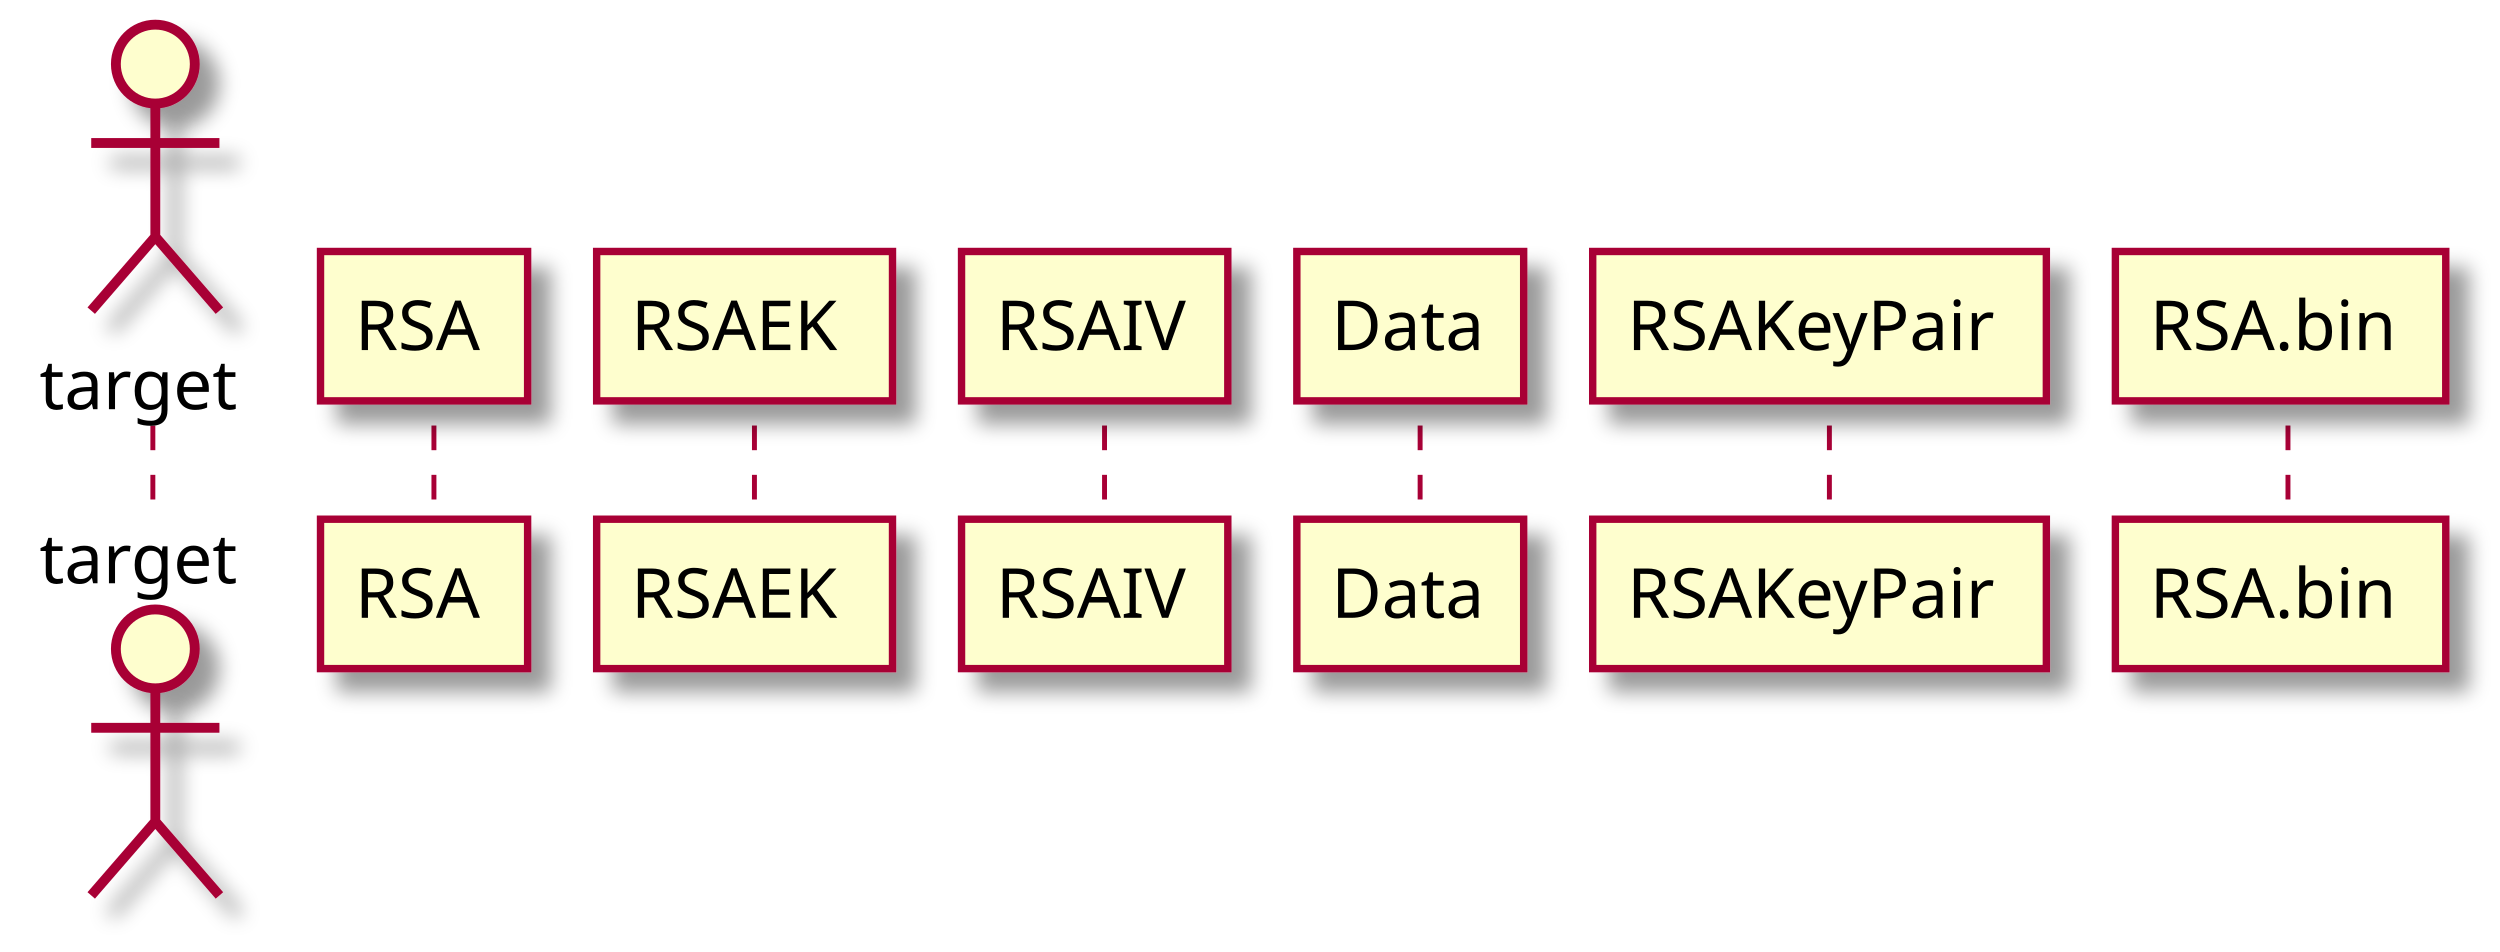
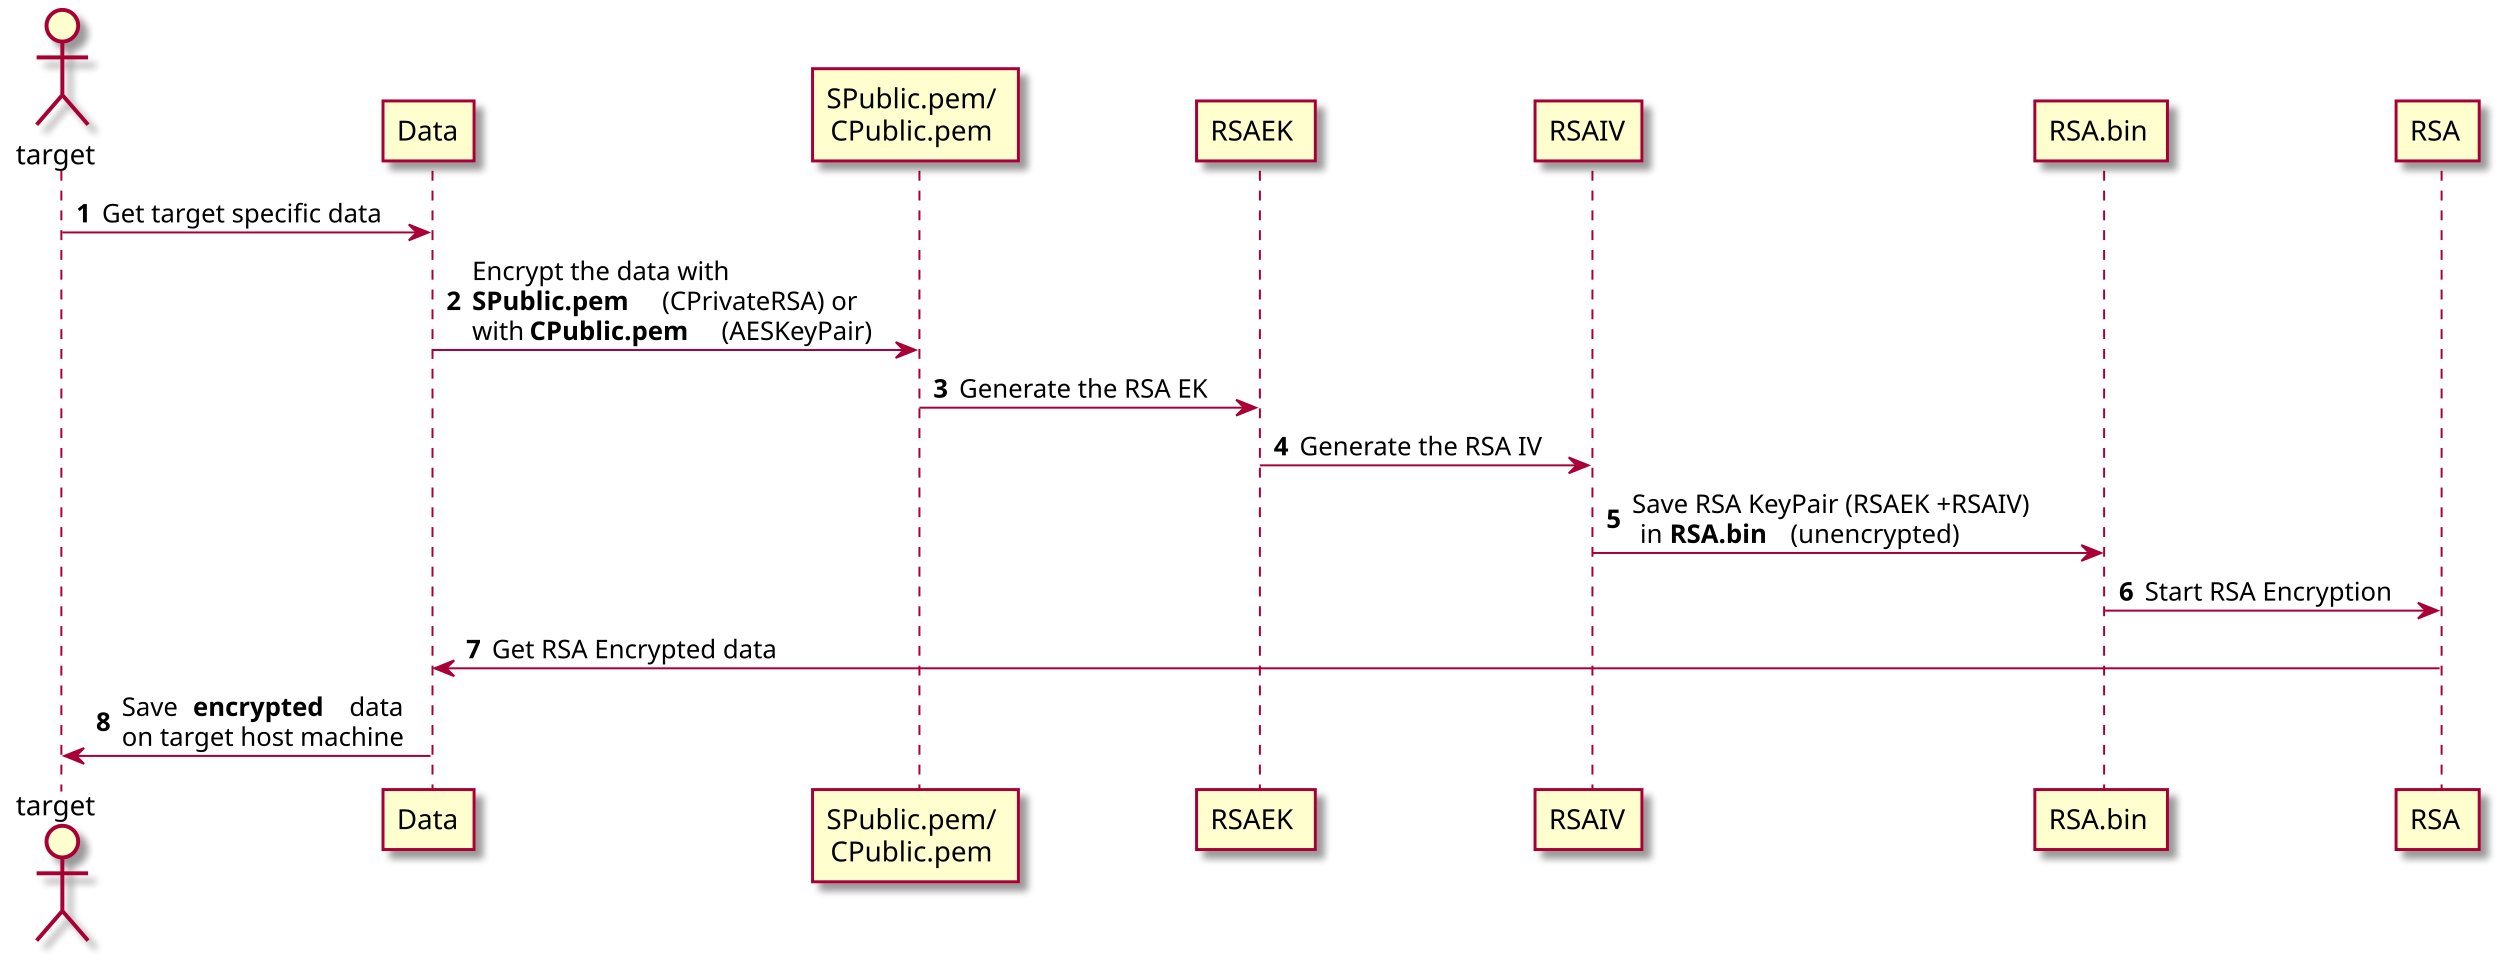
- <svg xmlns="http://www.w3.org/2000/svg" contentScriptType="application/ecmascript" contentStyleType="text/css" height="193px" preserveAspectRatio="none" style="width:507px;height:193px;" version="1.1" viewBox="0 0 507 193" width="507px" zoomAndPan="magnify">
+ <svg xmlns="http://www.w3.org/2000/svg" contentScriptType="application/ecmascript" contentStyleType="text/css" height="487px" preserveAspectRatio="none" style="width:1263px;height:487px;" version="1.1" viewBox="0 0 1263 487" width="1263px" zoomAndPan="magnify">
  <defs>
-     <filter height="300%" id="f18k8ycd46198p" width="300%" x="-1" y="-1">
+     <filter height="300%" id="fmzp8vkepr3eu" width="300%" x="-1" y="-1">
      <feGaussianBlur result="blurOut" stdDeviation="2.0" />
      <feColorMatrix in="blurOut" result="blurOut2" type="matrix" values="0 0 0 0 0 0 0 0 0 0 0 0 0 0 0 0 0 0 .4 0" />
      <feOffset dx="4.0" dy="4.0" in="blurOut2" result="blurOut3" />
      <feBlend in="SourceGraphic" in2="blurOut3" mode="normal" />
    </filter>
  </defs>
  <g>
-     <line style="stroke: #A80036; stroke-width: 1.0; stroke-dasharray: 5.0,5.0;" x1="31" x2="31" y1="86.297" y2="106.297" />
-     <line style="stroke: #A80036; stroke-width: 1.0; stroke-dasharray: 5.0,5.0;" x1="88" x2="88" y1="86.297" y2="106.297" />
-     <line style="stroke: #A80036; stroke-width: 1.0; stroke-dasharray: 5.0,5.0;" x1="153" x2="153" y1="86.297" y2="106.297" />
-     <line style="stroke: #A80036; stroke-width: 1.0; stroke-dasharray: 5.0,5.0;" x1="224" x2="224" y1="86.297" y2="106.297" />
-     <line style="stroke: #A80036; stroke-width: 1.0; stroke-dasharray: 5.0,5.0;" x1="288" x2="288" y1="86.297" y2="106.297" />
-     <line style="stroke: #A80036; stroke-width: 1.0; stroke-dasharray: 5.0,5.0;" x1="371" x2="371" y1="86.297" y2="106.297" />
-     <line style="stroke: #A80036; stroke-width: 1.0; stroke-dasharray: 5.0,5.0;" x1="464" x2="464" y1="86.297" y2="106.297" />
+     <line style="stroke: #A80036; stroke-width: 1.0; stroke-dasharray: 5.0,5.0;" x1="31" x2="31" y1="86.297" y2="399.891" />
+     <line style="stroke: #A80036; stroke-width: 1.0; stroke-dasharray: 5.0,5.0;" x1="218.5" x2="218.5" y1="86.297" y2="399.891" />
+     <line style="stroke: #A80036; stroke-width: 1.0; stroke-dasharray: 5.0,5.0;" x1="464.5" x2="464.5" y1="86.297" y2="399.891" />
+     <line style="stroke: #A80036; stroke-width: 1.0; stroke-dasharray: 5.0,5.0;" x1="636.5" x2="636.5" y1="86.297" y2="399.891" />
+     <line style="stroke: #A80036; stroke-width: 1.0; stroke-dasharray: 5.0,5.0;" x1="804.5" x2="804.5" y1="86.297" y2="399.891" />
+     <line style="stroke: #A80036; stroke-width: 1.0; stroke-dasharray: 5.0,5.0;" x1="1063" x2="1063" y1="86.297" y2="399.891" />
+     <line style="stroke: #A80036; stroke-width: 1.0; stroke-dasharray: 5.0,5.0;" x1="1233.5" x2="1233.5" y1="86.297" y2="399.891" />
    <text fill="#000000" font-family="sans-serif" font-size="14" lengthAdjust="spacingAndGlyphs" textLength="41" x="8" y="82.995">target</text>
-     <ellipse cx="31.5" cy="13" fill="#FEFECE" filter="url(#f18k8ycd46198p)" rx="8" ry="8" style="stroke: #A80036; stroke-width: 2.0;" />
-     <path d="M31.5,21 L31.5,48 M18.5,29 L44.5,29 M31.5,48 L18.5,63 M31.5,48 L44.5,63 " fill="none" filter="url(#f18k8ycd46198p)" style="stroke: #A80036; stroke-width: 2.0;" />
-     <text fill="#000000" font-family="sans-serif" font-size="14" lengthAdjust="spacingAndGlyphs" textLength="41" x="8" y="118.292">target</text>
-     <ellipse cx="31.5" cy="131.594" fill="#FEFECE" filter="url(#f18k8ycd46198p)" rx="8" ry="8" style="stroke: #A80036; stroke-width: 2.0;" />
-     <path d="M31.5,139.594 L31.5,166.594 M18.5,147.594 L44.5,147.594 M31.5,166.594 L18.5,181.594 M31.5,166.594 L44.5,181.594 " fill="none" filter="url(#f18k8ycd46198p)" style="stroke: #A80036; stroke-width: 2.0;" />
-     <rect fill="#FEFECE" filter="url(#f18k8ycd46198p)" height="30.297" style="stroke: #A80036; stroke-width: 1.5;" width="42" x="65" y="51" />
-     <text fill="#000000" font-family="sans-serif" font-size="14" lengthAdjust="spacingAndGlyphs" textLength="28" x="72" y="70.995">RSA</text>
-     <rect fill="#FEFECE" filter="url(#f18k8ycd46198p)" height="30.297" style="stroke: #A80036; stroke-width: 1.5;" width="42" x="65" y="105.297" />
-     <text fill="#000000" font-family="sans-serif" font-size="14" lengthAdjust="spacingAndGlyphs" textLength="28" x="72" y="125.292">RSA</text>
-     <rect fill="#FEFECE" filter="url(#f18k8ycd46198p)" height="30.297" style="stroke: #A80036; stroke-width: 1.5;" width="60" x="121" y="51" />
-     <text fill="#000000" font-family="sans-serif" font-size="14" lengthAdjust="spacingAndGlyphs" textLength="46" x="128" y="70.995">RSAEK</text>
-     <rect fill="#FEFECE" filter="url(#f18k8ycd46198p)" height="30.297" style="stroke: #A80036; stroke-width: 1.5;" width="60" x="121" y="105.297" />
-     <text fill="#000000" font-family="sans-serif" font-size="14" lengthAdjust="spacingAndGlyphs" textLength="46" x="128" y="125.292">RSAEK</text>
-     <rect fill="#FEFECE" filter="url(#f18k8ycd46198p)" height="30.297" style="stroke: #A80036; stroke-width: 1.5;" width="54" x="195" y="51" />
-     <text fill="#000000" font-family="sans-serif" font-size="14" lengthAdjust="spacingAndGlyphs" textLength="40" x="202" y="70.995">RSAIV</text>
-     <rect fill="#FEFECE" filter="url(#f18k8ycd46198p)" height="30.297" style="stroke: #A80036; stroke-width: 1.5;" width="54" x="195" y="105.297" />
-     <text fill="#000000" font-family="sans-serif" font-size="14" lengthAdjust="spacingAndGlyphs" textLength="40" x="202" y="125.292">RSAIV</text>
-     <rect fill="#FEFECE" filter="url(#f18k8ycd46198p)" height="30.297" style="stroke: #A80036; stroke-width: 1.5;" width="46" x="263" y="51" />
-     <text fill="#000000" font-family="sans-serif" font-size="14" lengthAdjust="spacingAndGlyphs" textLength="32" x="270" y="70.995">Data</text>
-     <rect fill="#FEFECE" filter="url(#f18k8ycd46198p)" height="30.297" style="stroke: #A80036; stroke-width: 1.5;" width="46" x="263" y="105.297" />
-     <text fill="#000000" font-family="sans-serif" font-size="14" lengthAdjust="spacingAndGlyphs" textLength="32" x="270" y="125.292">Data</text>
-     <rect fill="#FEFECE" filter="url(#f18k8ycd46198p)" height="30.297" style="stroke: #A80036; stroke-width: 1.5;" width="92" x="323" y="51" />
-     <text fill="#000000" font-family="sans-serif" font-size="14" lengthAdjust="spacingAndGlyphs" textLength="78" x="330" y="70.995">RSAKeyPair</text>
-     <rect fill="#FEFECE" filter="url(#f18k8ycd46198p)" height="30.297" style="stroke: #A80036; stroke-width: 1.5;" width="92" x="323" y="105.297" />
-     <text fill="#000000" font-family="sans-serif" font-size="14" lengthAdjust="spacingAndGlyphs" textLength="78" x="330" y="125.292">RSAKeyPair</text>
-     <rect fill="#FEFECE" filter="url(#f18k8ycd46198p)" height="30.297" style="stroke: #A80036; stroke-width: 1.5;" width="67" x="429" y="51" />
-     <text fill="#000000" font-family="sans-serif" font-size="14" lengthAdjust="spacingAndGlyphs" textLength="53" x="436" y="70.995">RSA.bin</text>
-     <rect fill="#FEFECE" filter="url(#f18k8ycd46198p)" height="30.297" style="stroke: #A80036; stroke-width: 1.5;" width="67" x="429" y="105.297" />
-     <text fill="#000000" font-family="sans-serif" font-size="14" lengthAdjust="spacingAndGlyphs" textLength="53" x="436" y="125.292">RSA.bin</text>
+     <ellipse cx="31.5" cy="13" fill="#FEFECE" filter="url(#fmzp8vkepr3eu)" rx="8" ry="8" style="stroke: #A80036; stroke-width: 2.0;" />
+     <path d="M31.5,21 L31.5,48 M18.5,29 L44.5,29 M31.5,48 L18.5,63 M31.5,48 L44.5,63 " fill="none" filter="url(#fmzp8vkepr3eu)" style="stroke: #A80036; stroke-width: 2.0;" />
+     <text fill="#000000" font-family="sans-serif" font-size="14" lengthAdjust="spacingAndGlyphs" textLength="41" x="8" y="411.886">target</text>
+     <ellipse cx="31.5" cy="425.188" fill="#FEFECE" filter="url(#fmzp8vkepr3eu)" rx="8" ry="8" style="stroke: #A80036; stroke-width: 2.0;" />
+     <path d="M31.5,433.188 L31.5,460.188 M18.5,441.188 L44.5,441.188 M31.5,460.188 L18.5,475.188 M31.5,460.188 L44.5,475.188 " fill="none" filter="url(#fmzp8vkepr3eu)" style="stroke: #A80036; stroke-width: 2.0;" />
+     <rect fill="#FEFECE" filter="url(#fmzp8vkepr3eu)" height="30.297" style="stroke: #A80036; stroke-width: 1.5;" width="46" x="193.5" y="51" />
+     <text fill="#000000" font-family="sans-serif" font-size="14" lengthAdjust="spacingAndGlyphs" textLength="32" x="200.5" y="70.995">Data</text>
+     <rect fill="#FEFECE" filter="url(#fmzp8vkepr3eu)" height="30.297" style="stroke: #A80036; stroke-width: 1.5;" width="46" x="193.5" y="398.891" />
+     <text fill="#000000" font-family="sans-serif" font-size="14" lengthAdjust="spacingAndGlyphs" textLength="32" x="200.5" y="418.886">Data</text>
+     <rect fill="#FEFECE" filter="url(#fmzp8vkepr3eu)" height="46.594" style="stroke: #A80036; stroke-width: 1.5;" width="104" x="410.5" y="34.703" />
+     <text fill="#000000" font-family="sans-serif" font-size="14" lengthAdjust="spacingAndGlyphs" textLength="90" x="417.5" y="54.698">SPublic.pem/</text>
+     <text fill="#000000" font-family="sans-serif" font-size="14" lengthAdjust="spacingAndGlyphs" textLength="86" x="419.5" y="70.995">CPublic.pem</text>
+     <rect fill="#FEFECE" filter="url(#fmzp8vkepr3eu)" height="46.594" style="stroke: #A80036; stroke-width: 1.5;" width="104" x="410.5" y="398.891" />
+     <text fill="#000000" font-family="sans-serif" font-size="14" lengthAdjust="spacingAndGlyphs" textLength="90" x="417.5" y="418.886">SPublic.pem/</text>
+     <text fill="#000000" font-family="sans-serif" font-size="14" lengthAdjust="spacingAndGlyphs" textLength="86" x="419.5" y="435.183">CPublic.pem</text>
+     <rect fill="#FEFECE" filter="url(#fmzp8vkepr3eu)" height="30.297" style="stroke: #A80036; stroke-width: 1.5;" width="60" x="604.5" y="51" />
+     <text fill="#000000" font-family="sans-serif" font-size="14" lengthAdjust="spacingAndGlyphs" textLength="46" x="611.5" y="70.995">RSAEK</text>
+     <rect fill="#FEFECE" filter="url(#fmzp8vkepr3eu)" height="30.297" style="stroke: #A80036; stroke-width: 1.5;" width="60" x="604.5" y="398.891" />
+     <text fill="#000000" font-family="sans-serif" font-size="14" lengthAdjust="spacingAndGlyphs" textLength="46" x="611.5" y="418.886">RSAEK</text>
+     <rect fill="#FEFECE" filter="url(#fmzp8vkepr3eu)" height="30.297" style="stroke: #A80036; stroke-width: 1.5;" width="54" x="775.5" y="51" />
+     <text fill="#000000" font-family="sans-serif" font-size="14" lengthAdjust="spacingAndGlyphs" textLength="40" x="782.5" y="70.995">RSAIV</text>
+     <rect fill="#FEFECE" filter="url(#fmzp8vkepr3eu)" height="30.297" style="stroke: #A80036; stroke-width: 1.5;" width="54" x="775.5" y="398.891" />
+     <text fill="#000000" font-family="sans-serif" font-size="14" lengthAdjust="spacingAndGlyphs" textLength="40" x="782.5" y="418.886">RSAIV</text>
+     <rect fill="#FEFECE" filter="url(#fmzp8vkepr3eu)" height="30.297" style="stroke: #A80036; stroke-width: 1.5;" width="67" x="1028" y="51" />
+     <text fill="#000000" font-family="sans-serif" font-size="14" lengthAdjust="spacingAndGlyphs" textLength="53" x="1035" y="70.995">RSA.bin</text>
+     <rect fill="#FEFECE" filter="url(#fmzp8vkepr3eu)" height="30.297" style="stroke: #A80036; stroke-width: 1.5;" width="67" x="1028" y="398.891" />
+     <text fill="#000000" font-family="sans-serif" font-size="14" lengthAdjust="spacingAndGlyphs" textLength="53" x="1035" y="418.886">RSA.bin</text>
+     <rect fill="#FEFECE" filter="url(#fmzp8vkepr3eu)" height="30.297" style="stroke: #A80036; stroke-width: 1.5;" width="42" x="1210.5" y="51" />
+     <text fill="#000000" font-family="sans-serif" font-size="14" lengthAdjust="spacingAndGlyphs" textLength="28" x="1217.5" y="70.995">RSA</text>
+     <rect fill="#FEFECE" filter="url(#fmzp8vkepr3eu)" height="30.297" style="stroke: #A80036; stroke-width: 1.5;" width="42" x="1210.5" y="398.891" />
+     <text fill="#000000" font-family="sans-serif" font-size="14" lengthAdjust="spacingAndGlyphs" textLength="28" x="1217.5" y="418.886">RSA</text>
+     <polygon fill="#A80036" points="206.5,113.43,216.5,117.43,206.5,121.43,210.5,117.43" style="stroke: #A80036; stroke-width: 1.0;" />
+     <line style="stroke: #A80036; stroke-width: 1.0;" x1="31.5" x2="212.5" y1="117.43" y2="117.43" />
+     <text fill="#000000" font-family="sans-serif" font-size="13" font-weight="bold" lengthAdjust="spacingAndGlyphs" textLength="9" x="38.5" y="112.364">1</text>
+     <text fill="#000000" font-family="sans-serif" font-size="13" lengthAdjust="spacingAndGlyphs" textLength="150" x="51.5" y="112.364">Get target specific data</text>
+     <polygon fill="#A80036" points="452.5,172.828,462.5,176.828,452.5,180.828,456.5,176.828" style="stroke: #A80036; stroke-width: 1.0;" />
+     <line style="stroke: #A80036; stroke-width: 1.0;" x1="218.5" x2="458.5" y1="176.828" y2="176.828" />
+     <text fill="#000000" font-family="sans-serif" font-size="13" font-weight="bold" lengthAdjust="spacingAndGlyphs" textLength="9" x="225.5" y="156.629">2</text>
+     <text fill="#000000" font-family="sans-serif" font-size="13" lengthAdjust="spacingAndGlyphs" textLength="135" x="238.5" y="141.497">Encrypt the data with</text>
+     <text fill="#000000" font-family="sans-serif" font-size="13" font-weight="bold" lengthAdjust="spacingAndGlyphs" textLength="92" x="238.5" y="156.629">SPublic.pem</text>
+     <text fill="#000000" font-family="sans-serif" font-size="13" lengthAdjust="spacingAndGlyphs" textLength="106" x="334.5" y="156.629">(CPrivateRSA) or</text>
+     <text fill="#000000" font-family="sans-serif" font-size="13" lengthAdjust="spacingAndGlyphs" textLength="25" x="238.5" y="171.762">with</text>
+     <text fill="#000000" font-family="sans-serif" font-size="13" font-weight="bold" lengthAdjust="spacingAndGlyphs" textLength="93" x="267.5" y="171.762">CPublic.pem</text>
+     <text fill="#000000" font-family="sans-serif" font-size="13" lengthAdjust="spacingAndGlyphs" textLength="83" x="364.5" y="171.762">(AESKeyPair)</text>
+     <polygon fill="#A80036" points="624.5,201.961,634.5,205.961,624.5,209.961,628.5,205.961" style="stroke: #A80036; stroke-width: 1.0;" />
+     <line style="stroke: #A80036; stroke-width: 1.0;" x1="464.5" x2="630.5" y1="205.961" y2="205.961" />
+     <text fill="#000000" font-family="sans-serif" font-size="13" font-weight="bold" lengthAdjust="spacingAndGlyphs" textLength="9" x="471.5" y="200.895">3</text>
+     <text fill="#000000" font-family="sans-serif" font-size="13" lengthAdjust="spacingAndGlyphs" textLength="135" x="484.5" y="200.895">Generate the RSA EK</text>
+     <polygon fill="#A80036" points="792.5,231.094,802.5,235.094,792.5,239.094,796.5,235.094" style="stroke: #A80036; stroke-width: 1.0;" />
+     <line style="stroke: #A80036; stroke-width: 1.0;" x1="636.5" x2="798.5" y1="235.094" y2="235.094" />
+     <text fill="#000000" font-family="sans-serif" font-size="13" font-weight="bold" lengthAdjust="spacingAndGlyphs" textLength="9" x="643.5" y="230.028">4</text>
+     <text fill="#000000" font-family="sans-serif" font-size="13" lengthAdjust="spacingAndGlyphs" textLength="131" x="656.5" y="230.028">Generate the RSA IV</text>
+     <polygon fill="#A80036" points="1051.5,275.359,1061.5,279.359,1051.5,283.359,1055.5,279.359" style="stroke: #A80036; stroke-width: 1.0;" />
+     <line style="stroke: #A80036; stroke-width: 1.0;" x1="804.5" x2="1057.5" y1="279.359" y2="279.359" />
+     <text fill="#000000" font-family="sans-serif" font-size="13" font-weight="bold" lengthAdjust="spacingAndGlyphs" textLength="9" x="811.5" y="266.727">5</text>
+     <text fill="#000000" font-family="sans-serif" font-size="13" lengthAdjust="spacingAndGlyphs" textLength="222" x="824.5" y="259.161">Save RSA KeyPair (RSAEK +RSAIV)</text>
+     <text fill="#000000" font-family="sans-serif" font-size="13" lengthAdjust="spacingAndGlyphs" textLength="11" x="828.5" y="274.293">in</text>
+     <text fill="#000000" font-family="sans-serif" font-size="13" font-weight="bold" lengthAdjust="spacingAndGlyphs" textLength="57" x="843.5" y="274.293">RSA.bin</text>
+     <text fill="#000000" font-family="sans-serif" font-size="13" lengthAdjust="spacingAndGlyphs" textLength="90" x="904.5" y="274.293">(unencrypted)</text>
+     <polygon fill="#A80036" points="1221.5,304.492,1231.5,308.492,1221.5,312.492,1225.5,308.492" style="stroke: #A80036; stroke-width: 1.0;" />
+     <line style="stroke: #A80036; stroke-width: 1.0;" x1="1063.5" x2="1227.5" y1="308.492" y2="308.492" />
+     <text fill="#000000" font-family="sans-serif" font-size="13" font-weight="bold" lengthAdjust="spacingAndGlyphs" textLength="9" x="1070.5" y="303.426">6</text>
+     <text fill="#000000" font-family="sans-serif" font-size="13" lengthAdjust="spacingAndGlyphs" textLength="133" x="1083.5" y="303.426">Start RSA Encryption</text>
+     <polygon fill="#A80036" points="229.5,333.625,219.5,337.625,229.5,341.625,225.5,337.625" style="stroke: #A80036; stroke-width: 1.0;" />
+     <line style="stroke: #A80036; stroke-width: 1.0;" x1="223.5" x2="1232.5" y1="337.625" y2="337.625" />
+     <text fill="#000000" font-family="sans-serif" font-size="13" font-weight="bold" lengthAdjust="spacingAndGlyphs" textLength="9" x="235.5" y="332.559">7</text>
+     <text fill="#000000" font-family="sans-serif" font-size="13" lengthAdjust="spacingAndGlyphs" textLength="154" x="248.5" y="332.559">Get RSA Encrypted data</text>
+     <polygon fill="#A80036" points="42.5,377.891,32.5,381.891,42.5,385.891,38.5,381.891" style="stroke: #A80036; stroke-width: 1.0;" />
+     <line style="stroke: #A80036; stroke-width: 1.0;" x1="36.5" x2="217.5" y1="381.891" y2="381.891" />
+     <text fill="#000000" font-family="sans-serif" font-size="13" font-weight="bold" lengthAdjust="spacingAndGlyphs" textLength="9" x="48.5" y="369.258">8</text>
+     <text fill="#000000" font-family="sans-serif" font-size="13" lengthAdjust="spacingAndGlyphs" textLength="32" x="61.5" y="361.692">Save</text>
+     <text fill="#000000" font-family="sans-serif" font-size="13" font-weight="bold" lengthAdjust="spacingAndGlyphs" textLength="75" x="97.5" y="361.692">encrypted</text>
+     <text fill="#000000" font-family="sans-serif" font-size="13" lengthAdjust="spacingAndGlyphs" textLength="29" x="176.5" y="361.692">data</text>
+     <text fill="#000000" font-family="sans-serif" font-size="13" lengthAdjust="spacingAndGlyphs" textLength="150" x="61.5" y="376.825">on target host machine</text>
  </g>
</svg>
